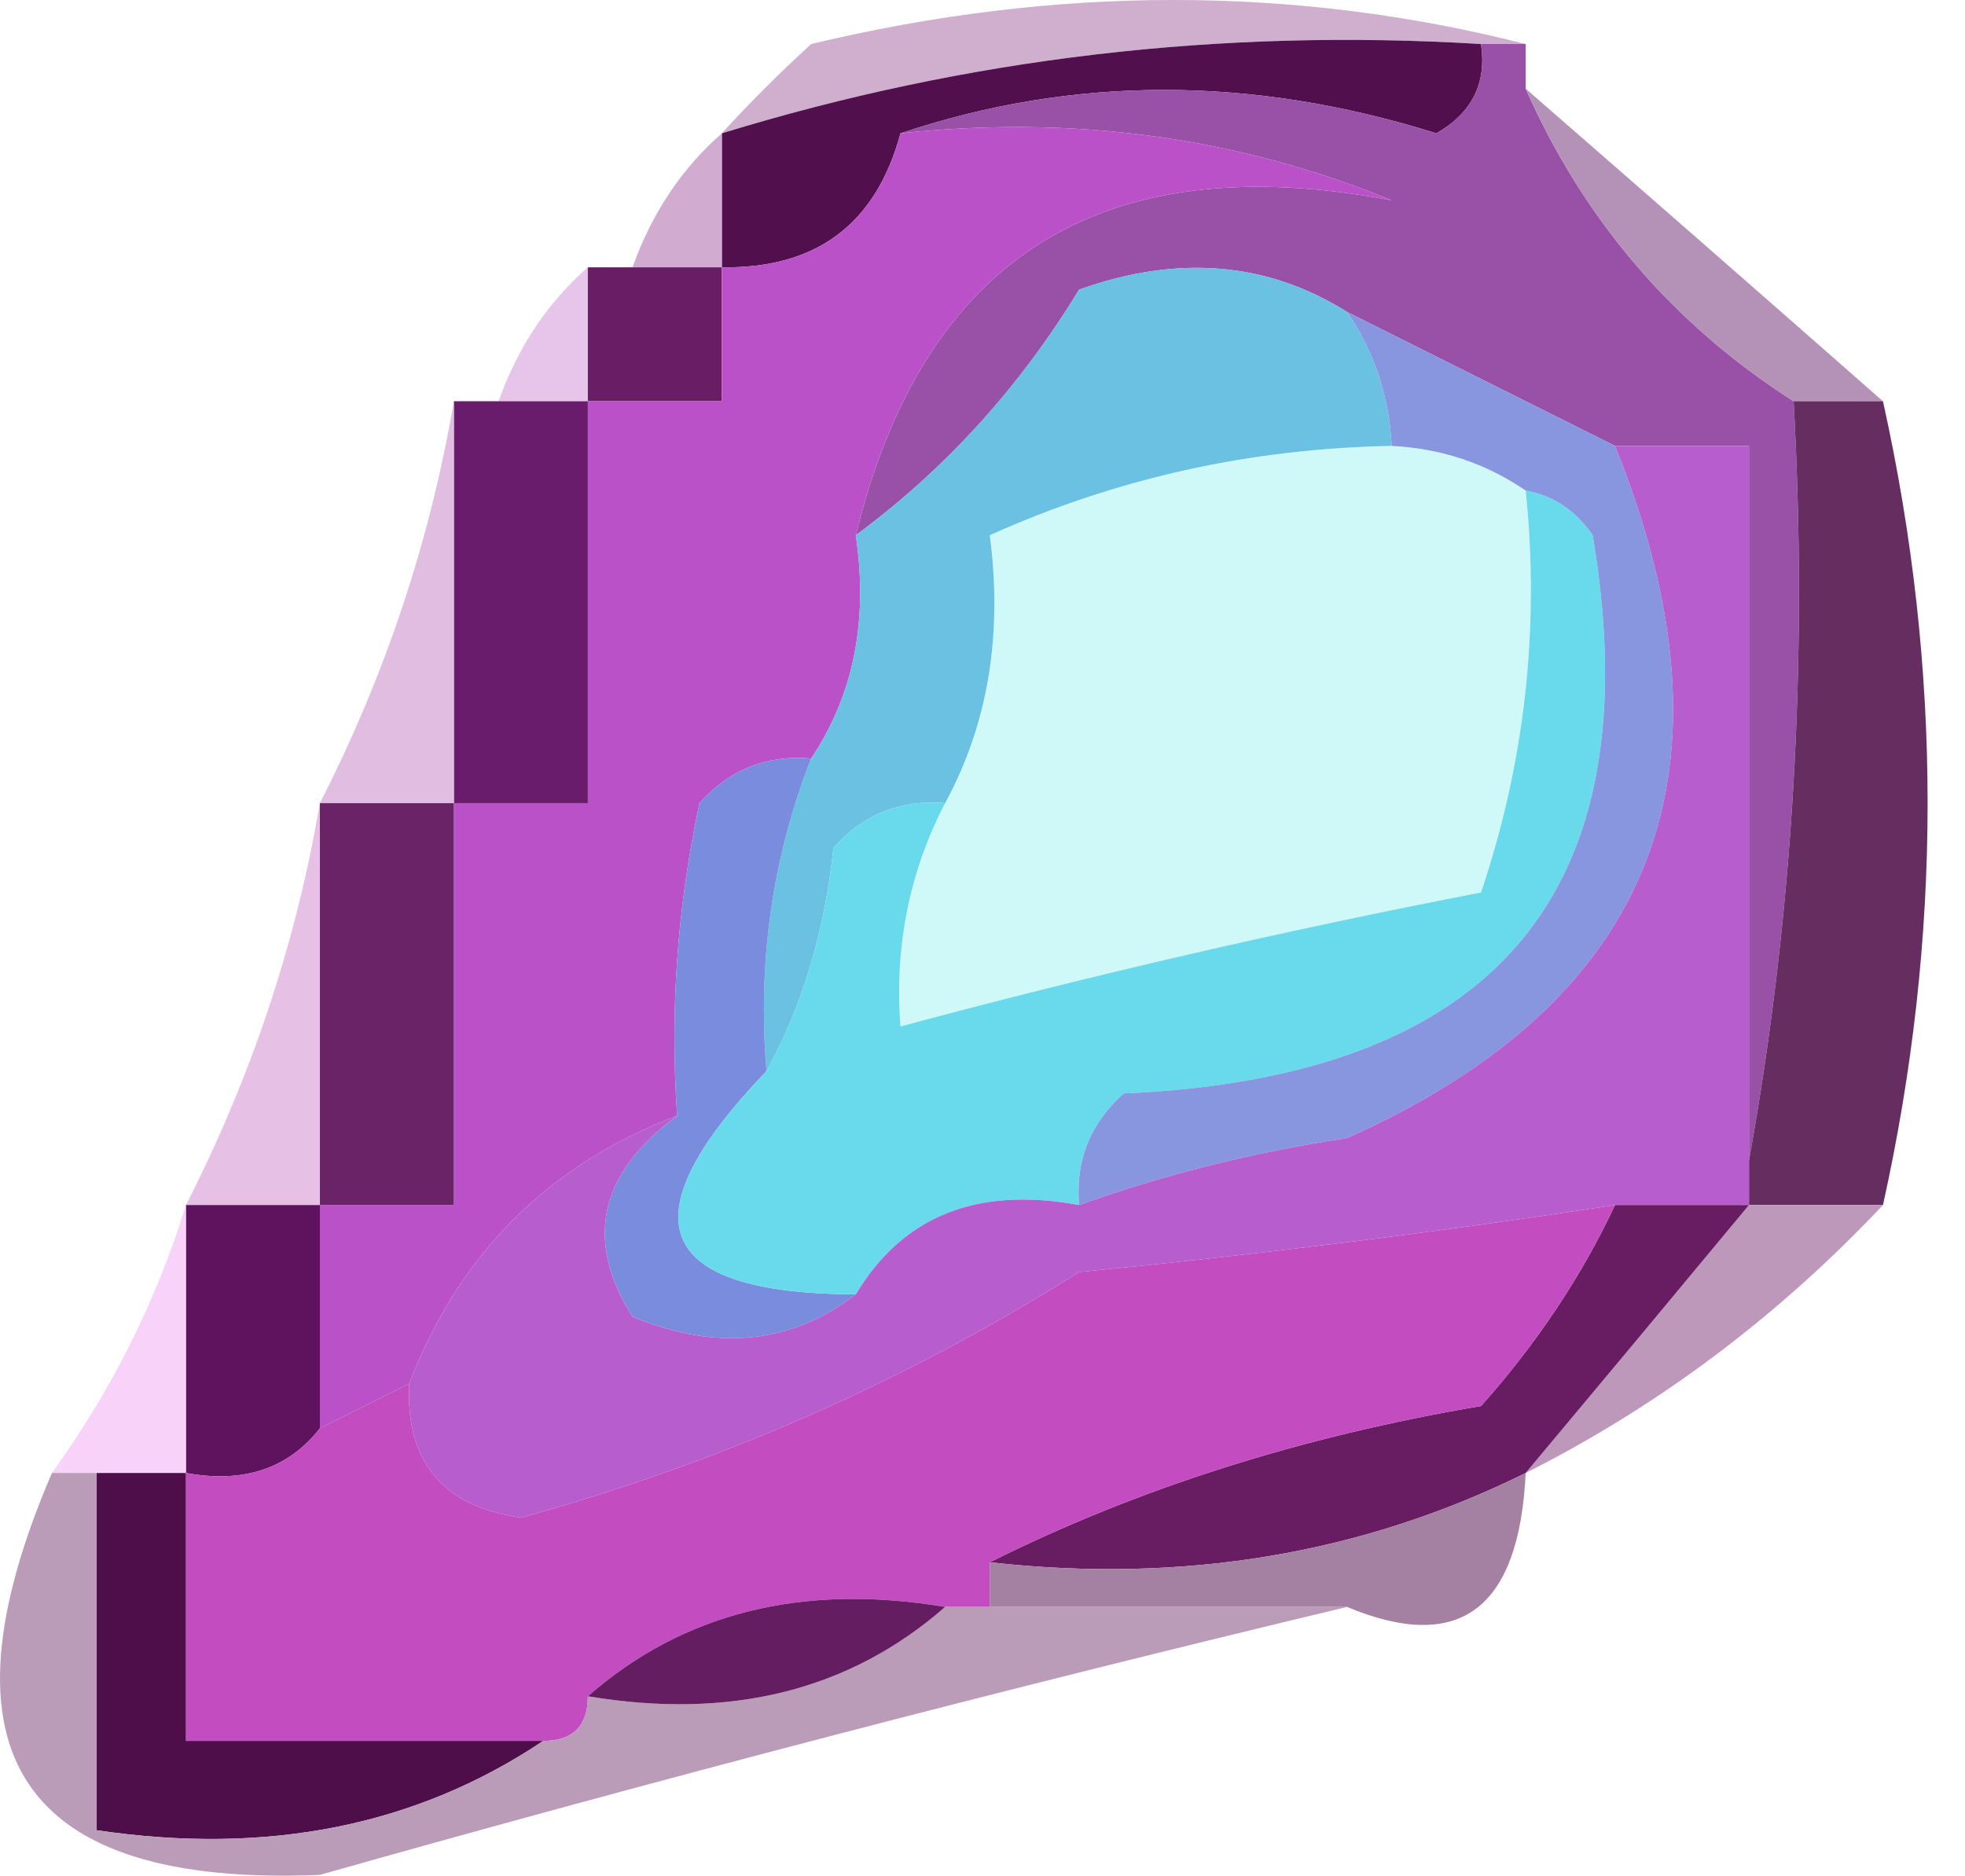
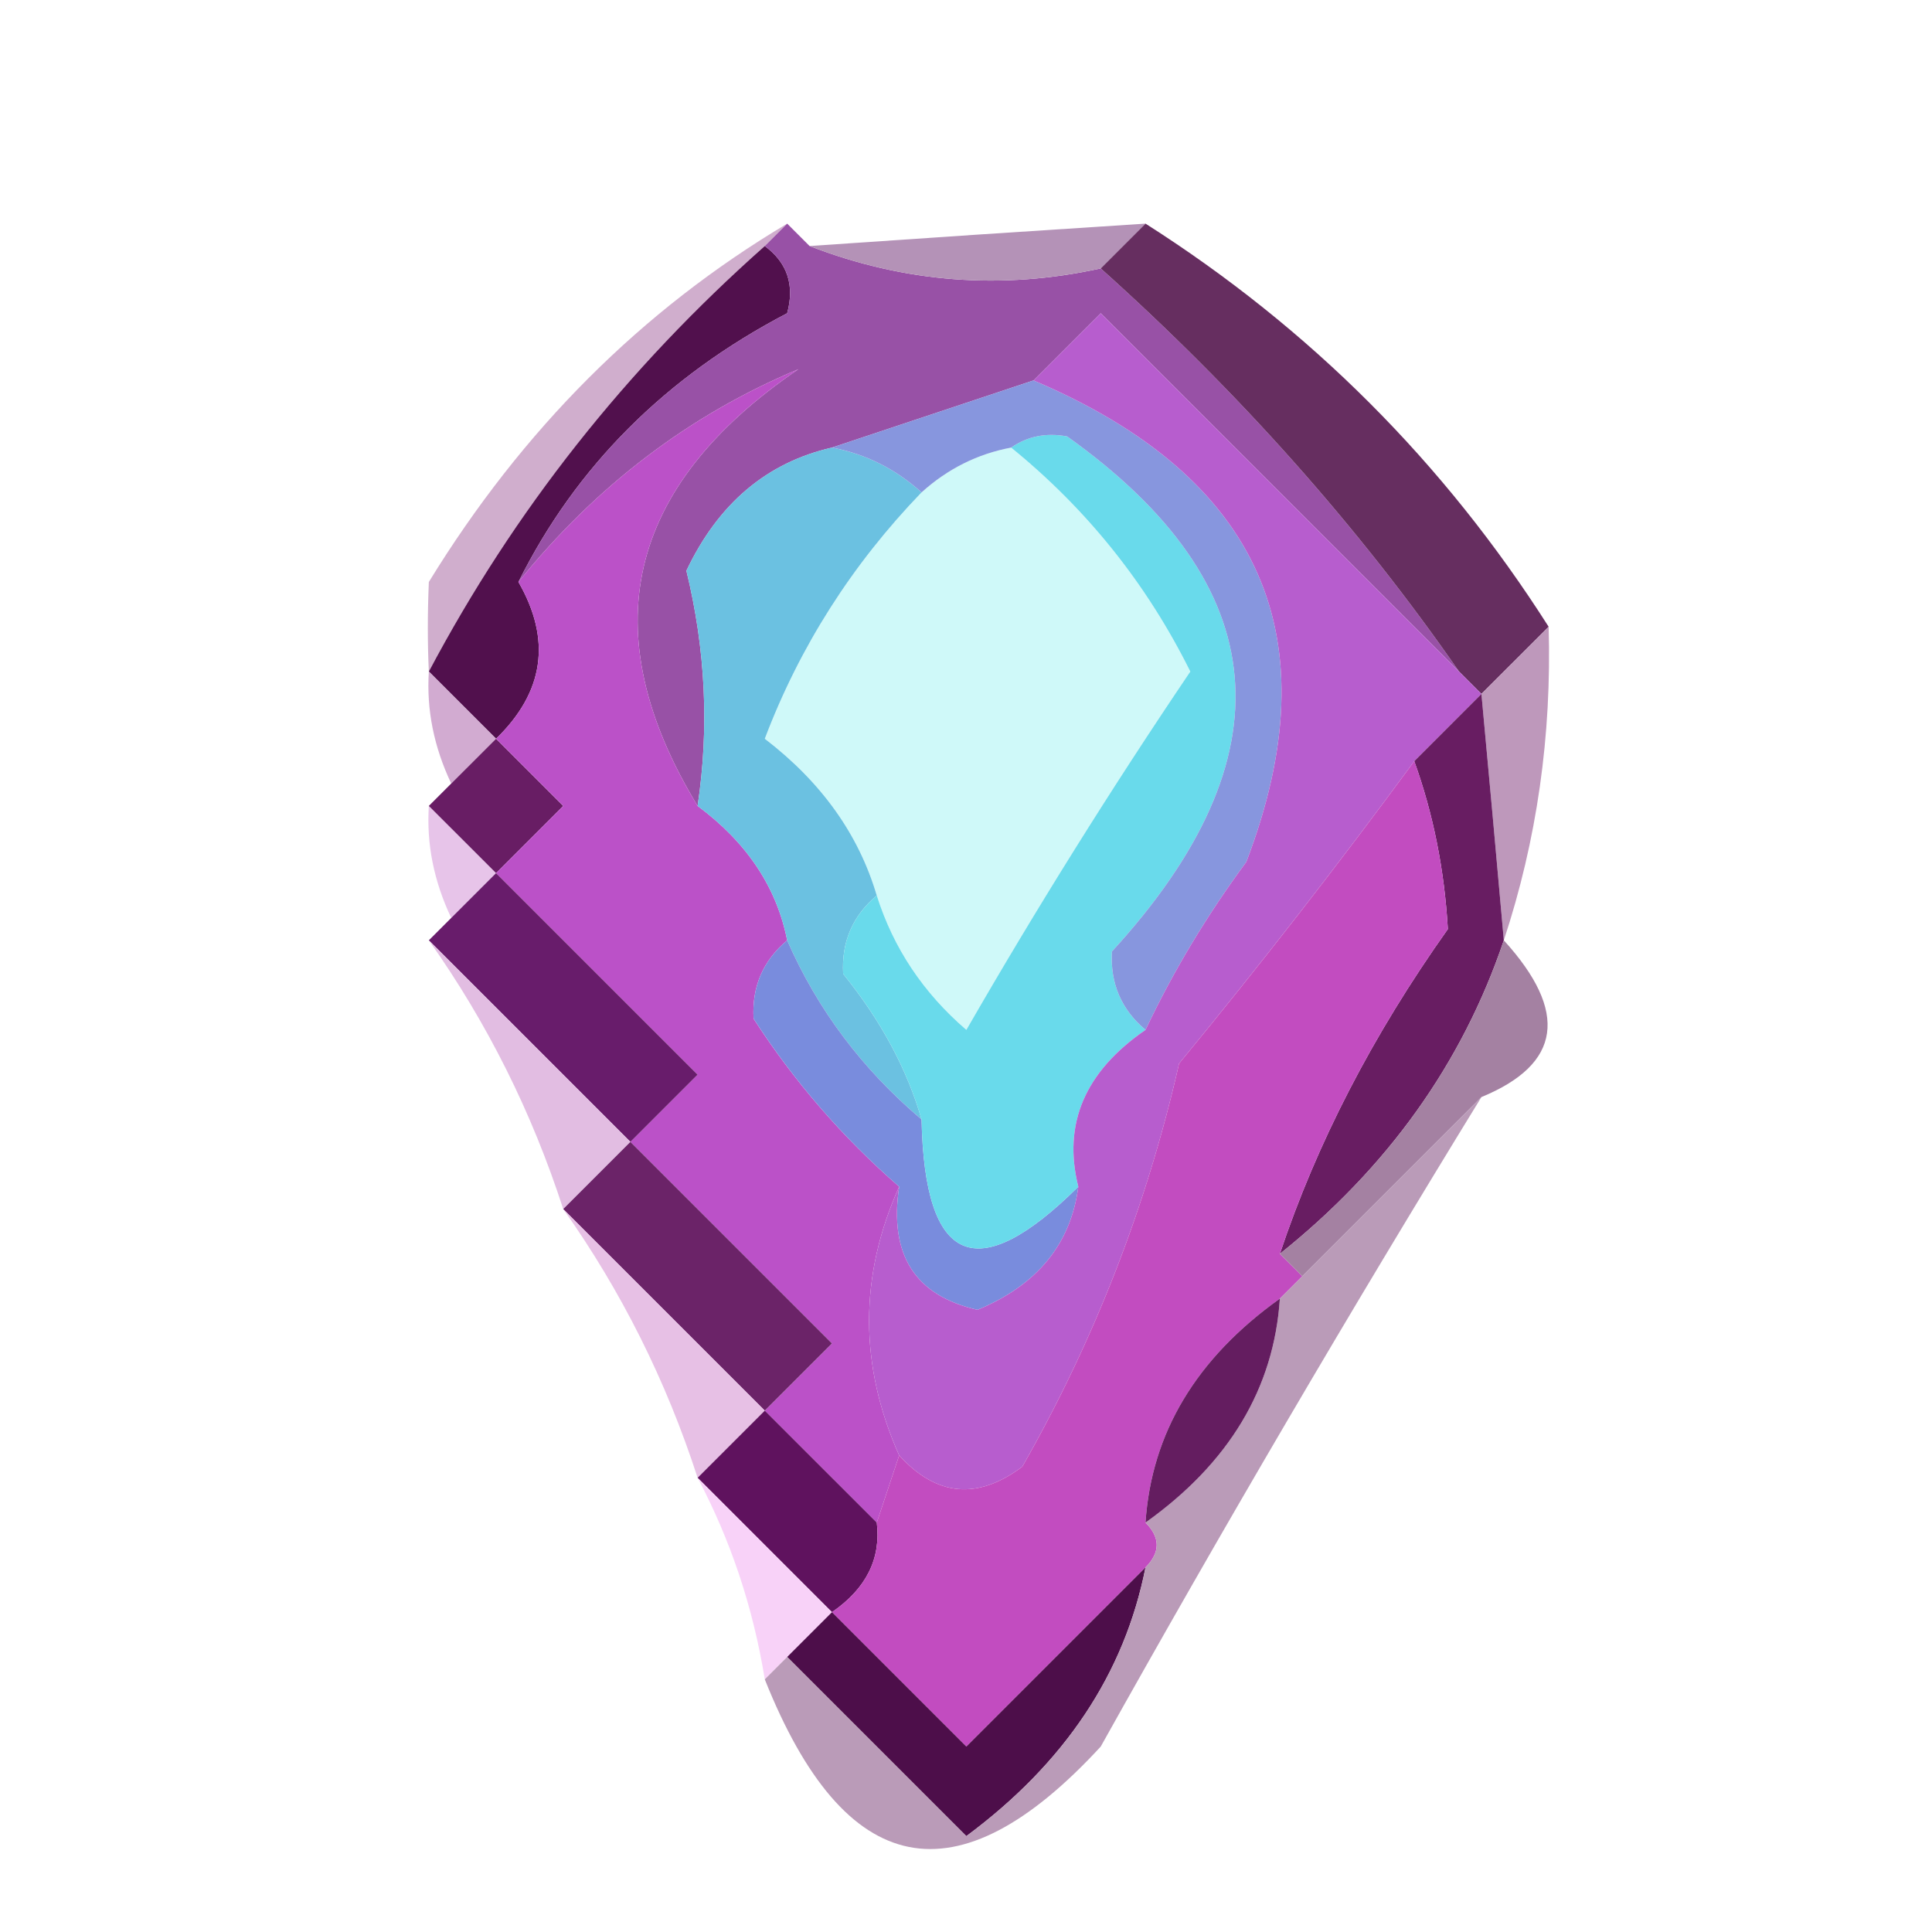
- <svg xmlns="http://www.w3.org/2000/svg" width="44" height="42" viewBox="0 0 44 42" fill="none">
-   <path fill-rule="evenodd" clip-rule="evenodd" d="M34.163 0.986C33.83 0.986 33.496 0.986 33.163 0.986C27.322 0.631 21.655 1.298 16.163 2.986C16.754 2.335 17.42 1.668 18.163 0.986C23.649 -0.329 28.983 -0.329 34.163 0.986Z" fill="#D0AECD" />
-   <path fill-rule="evenodd" clip-rule="evenodd" d="M33.163 0.986C33.294 1.862 32.961 2.529 32.163 2.986C28.032 1.69 24.032 1.69 20.163 2.986C19.615 5.018 18.282 6.018 16.163 5.986C16.163 4.986 16.163 3.986 16.163 2.986C21.655 1.298 27.322 0.631 33.163 0.986Z" fill="#51104D" />
-   <path fill-rule="evenodd" clip-rule="evenodd" d="M33.163 0.986C33.496 0.986 33.83 0.986 34.163 0.986C34.163 1.319 34.163 1.653 34.163 1.986C35.465 4.927 37.465 7.261 40.163 8.986C40.485 14.844 40.152 20.511 39.163 25.986C39.163 20.653 39.163 15.319 39.163 9.986C38.163 9.986 37.163 9.986 36.163 9.986C34.163 8.986 32.163 7.986 30.163 6.986C28.375 5.864 26.375 5.697 24.163 6.486C22.83 8.677 21.163 10.51 19.163 11.986C20.684 5.759 24.684 3.259 31.163 4.486C27.705 3.071 24.038 2.571 20.163 2.986C24.032 1.69 28.032 1.69 32.163 2.986C32.961 2.529 33.294 1.862 33.163 0.986Z" fill="#9851A6" />
-   <path fill-rule="evenodd" clip-rule="evenodd" d="M16.163 2.986C16.163 3.986 16.163 4.986 16.163 5.986C15.496 5.986 14.83 5.986 14.163 5.986C14.595 4.776 15.262 3.776 16.163 2.986Z" fill="#D2ABD1" />
-   <path fill-rule="evenodd" clip-rule="evenodd" d="M34.163 1.986C36.785 4.268 39.451 6.601 42.163 8.986C41.496 8.986 40.83 8.986 40.163 8.986C37.465 7.261 35.465 4.927 34.163 1.986Z" fill="#B492B7" />
-   <path fill-rule="evenodd" clip-rule="evenodd" d="M13.163 5.986C13.163 6.986 13.163 7.986 13.163 8.986C12.496 8.986 11.829 8.986 11.163 8.986C11.595 7.776 12.261 6.776 13.163 5.986Z" fill="#E7C4E9" />
-   <path fill-rule="evenodd" clip-rule="evenodd" d="M13.163 5.986C13.496 5.986 13.83 5.986 14.163 5.986C14.83 5.986 15.496 5.986 16.163 5.986C16.163 6.986 16.163 7.986 16.163 8.986C15.163 8.986 14.163 8.986 13.163 8.986C13.163 7.986 13.163 6.986 13.163 5.986Z" fill="#681D64" />
-   <path fill-rule="evenodd" clip-rule="evenodd" d="M20.163 2.986C24.038 2.571 27.705 3.071 31.163 4.486C24.684 3.259 20.684 5.759 19.163 11.986C19.447 13.901 19.114 15.567 18.163 16.986C17.167 16.9 16.334 17.234 15.663 17.986C15.166 20.296 15 22.629 15.163 24.986C12.277 26.082 10.277 28.082 9.163 30.986C8.496 31.319 7.829 31.653 7.163 31.986C7.163 30.319 7.163 28.653 7.163 26.986C8.163 26.986 9.163 26.986 10.163 26.986C10.163 23.986 10.163 20.986 10.163 17.986C11.163 17.986 12.163 17.986 13.163 17.986C13.163 14.986 13.163 11.986 13.163 8.986C14.163 8.986 15.163 8.986 16.163 8.986C16.163 7.986 16.163 6.986 16.163 5.986C18.282 6.018 19.615 5.018 20.163 2.986Z" fill="#BB51C8" />
-   <path fill-rule="evenodd" clip-rule="evenodd" d="M31.163 9.986C32.272 10.043 33.272 10.376 34.163 10.986C34.48 14.058 34.147 17.058 33.163 19.986C28.774 20.834 24.44 21.834 20.163 22.986C20.029 21.194 20.362 19.528 21.163 17.986C22.124 16.221 22.458 14.221 22.163 11.986C24.999 10.71 27.999 10.044 31.163 9.986Z" fill="#CFF9F9" />
-   <path fill-rule="evenodd" clip-rule="evenodd" d="M10.163 8.986C10.496 8.986 10.829 8.986 11.163 8.986C11.829 8.986 12.496 8.986 13.163 8.986C13.163 11.986 13.163 14.986 13.163 17.986C12.163 17.986 11.163 17.986 10.163 17.986C10.163 14.986 10.163 11.986 10.163 8.986Z" fill="#681C6B" />
-   <path fill-rule="evenodd" clip-rule="evenodd" d="M10.163 8.986C10.163 11.986 10.163 14.986 10.163 17.986C9.163 17.986 8.163 17.986 7.163 17.986C8.627 15.12 9.627 12.12 10.163 8.986Z" fill="#E2BDE2" />
-   <path fill-rule="evenodd" clip-rule="evenodd" d="M40.163 8.986C40.83 8.986 41.496 8.986 42.163 8.986C43.496 14.986 43.496 20.986 42.163 26.986C41.163 26.986 40.163 26.986 39.163 26.986C39.163 26.653 39.163 26.319 39.163 25.986C40.152 20.511 40.485 14.844 40.163 8.986Z" fill="#662E60" />
-   <path fill-rule="evenodd" clip-rule="evenodd" d="M30.163 6.986C30.773 7.877 31.105 8.877 31.163 9.986C27.998 10.044 24.998 10.71 22.163 11.986C22.457 14.221 22.123 16.221 21.163 17.986C20.166 17.9 19.334 18.234 18.663 18.986C18.465 20.868 17.965 22.534 17.163 23.986C16.96 21.536 17.294 19.203 18.163 16.986C19.113 15.567 19.447 13.901 19.163 11.986C21.163 10.51 22.829 8.677 24.163 6.486C26.375 5.697 28.375 5.864 30.163 6.986Z" fill="#6BC1E1" />
-   <path fill-rule="evenodd" clip-rule="evenodd" d="M18.163 16.986C17.294 19.203 16.961 21.536 17.163 23.986C13.981 27.303 14.648 28.969 19.163 28.986C17.717 30.099 16.05 30.266 14.163 29.486C13.081 27.775 13.415 26.275 15.163 24.986C15 22.629 15.166 20.296 15.663 17.986C16.334 17.234 17.167 16.9 18.163 16.986Z" fill="#798CDD" />
-   <path fill-rule="evenodd" clip-rule="evenodd" d="M34.163 10.986C34.78 11.097 35.28 11.43 35.663 11.986C37.001 19.955 33.501 24.122 25.163 24.486C24.411 25.157 24.077 25.99 24.163 26.986C21.882 26.563 20.215 27.23 19.163 28.986C14.648 28.969 13.981 27.303 17.163 23.986C17.965 22.534 18.465 20.868 18.663 18.986C19.334 18.234 20.167 17.9 21.163 17.986C20.362 19.528 20.029 21.194 20.163 22.986C24.44 21.834 28.774 20.834 33.163 19.986C34.147 17.058 34.48 14.058 34.163 10.986Z" fill="#69DAEB" />
-   <path fill-rule="evenodd" clip-rule="evenodd" d="M30.163 6.986C32.163 7.986 34.163 8.986 36.163 9.986C39.085 17.229 37.085 22.396 30.163 25.486C28.077 25.801 26.077 26.301 24.163 26.986C24.077 25.99 24.411 25.157 25.163 24.486C33.501 24.122 37.001 19.955 35.663 11.986C35.28 11.43 34.78 11.097 34.163 10.986C33.272 10.376 32.272 10.043 31.163 9.986C31.106 8.877 30.773 7.877 30.163 6.986Z" fill="#8796DE" />
-   <path fill-rule="evenodd" clip-rule="evenodd" d="M7.163 17.986C8.163 17.986 9.163 17.986 10.163 17.986C10.163 20.986 10.163 23.986 10.163 26.986C9.163 26.986 8.163 26.986 7.163 26.986C7.163 23.986 7.163 20.986 7.163 17.986Z" fill="#6B2368" />
-   <path fill-rule="evenodd" clip-rule="evenodd" d="M7.163 17.986C7.163 20.986 7.163 23.986 7.163 26.986C6.163 26.986 5.163 26.986 4.163 26.986C5.628 24.12 6.628 21.12 7.163 17.986Z" fill="#E7C0E5" />
-   <path fill-rule="evenodd" clip-rule="evenodd" d="M36.163 9.986C37.163 9.986 38.163 9.986 39.163 9.986C39.163 15.319 39.163 20.653 39.163 25.986C39.163 26.319 39.163 26.653 39.163 26.986C38.163 26.986 37.163 26.986 36.163 26.986C32.191 27.594 28.191 28.094 24.163 28.486C20.277 30.932 16.11 32.765 11.662 33.986C9.913 33.738 9.08 32.738 9.163 30.986C10.277 28.082 12.277 26.082 15.162 24.986C13.415 26.275 13.081 27.775 14.162 29.486C16.049 30.266 17.716 30.099 19.163 28.986C20.215 27.23 21.881 26.563 24.163 26.986C26.076 26.301 28.076 25.801 30.163 25.486C37.084 22.396 39.084 17.229 36.163 9.986Z" fill="#B75DCE" />
-   <path fill-rule="evenodd" clip-rule="evenodd" d="M4.163 26.986C5.163 26.986 6.163 26.986 7.163 26.986C7.163 28.653 7.163 30.319 7.163 31.986C6.454 32.89 5.454 33.223 4.163 32.986C4.163 30.986 4.163 28.986 4.163 26.986Z" fill="#5F125E" />
-   <path fill-rule="evenodd" clip-rule="evenodd" d="M39.163 26.986C40.163 26.986 41.163 26.986 42.163 26.986C39.802 29.489 37.135 31.489 34.163 32.986C35.853 30.967 37.519 28.967 39.163 26.986Z" fill="#BE98BB" />
-   <path fill-rule="evenodd" clip-rule="evenodd" d="M4.163 26.986C4.163 28.986 4.163 30.986 4.163 32.986C3.496 32.986 2.829 32.986 2.163 32.986C1.829 32.986 1.496 32.986 1.163 32.986C2.505 31.125 3.505 29.125 4.163 26.986Z" fill="#F8D2F8" />
-   <path fill-rule="evenodd" clip-rule="evenodd" d="M36.163 26.986C37.163 26.986 38.163 26.986 39.163 26.986C37.519 28.967 35.853 30.967 34.163 32.986C30.49 34.804 26.49 35.47 22.163 34.986C25.458 33.338 29.124 32.171 33.163 31.486C34.411 30.086 35.411 28.586 36.163 26.986Z" fill="#681D62" />
-   <path fill-rule="evenodd" clip-rule="evenodd" d="M36.163 26.986C35.411 28.586 34.411 30.086 33.163 31.486C29.124 32.171 25.458 33.338 22.163 34.986C22.163 35.319 22.163 35.653 22.163 35.986C21.83 35.986 21.496 35.986 21.163 35.986C17.965 35.45 15.298 36.117 13.163 37.986C13.163 38.653 12.829 38.986 12.163 38.986C9.496 38.986 6.829 38.986 4.163 38.986C4.163 36.986 4.163 34.986 4.163 32.986C5.454 33.223 6.454 32.89 7.163 31.986C7.829 31.653 8.496 31.319 9.163 30.986C9.08 32.738 9.914 33.738 11.663 33.986C16.111 32.765 20.278 30.932 24.163 28.486C28.191 28.094 32.191 27.594 36.163 26.986Z" fill="#C24CC0" />
-   <path fill-rule="evenodd" clip-rule="evenodd" d="M34.163 32.986C34.017 36.036 32.683 37.036 30.163 35.986C27.496 35.986 24.83 35.986 22.163 35.986C22.163 35.653 22.163 35.319 22.163 34.986C26.49 35.47 30.49 34.804 34.163 32.986Z" fill="#A481A2" />
-   <path fill-rule="evenodd" clip-rule="evenodd" d="M2.163 32.986C2.829 32.986 3.496 32.986 4.163 32.986C4.163 34.986 4.163 36.986 4.163 38.986C6.829 38.986 9.496 38.986 12.163 38.986C9.325 40.888 5.992 41.555 2.163 40.986C2.163 38.319 2.163 35.653 2.163 32.986Z" fill="#4D0E4A" />
-   <path fill-rule="evenodd" clip-rule="evenodd" d="M1.163 32.986C1.496 32.986 1.829 32.986 2.163 32.986C2.163 35.653 2.163 38.319 2.163 40.986C5.992 41.555 9.325 40.888 12.163 38.986C12.829 38.986 13.163 38.653 13.163 37.986C16.361 38.522 19.028 37.855 21.163 35.986C21.496 35.986 21.83 35.986 22.163 35.986C24.83 35.986 27.496 35.986 30.163 35.986C22.414 37.84 14.747 39.84 7.163 41.986C0.464 42.264 -1.536 39.264 1.163 32.986Z" fill="#BA9BB8" />
-   <path fill-rule="evenodd" clip-rule="evenodd" d="M21.163 35.986C19.028 37.855 16.361 38.522 13.163 37.986C15.298 36.117 17.965 35.45 21.163 35.986Z" fill="#641D60" />
+ <svg xmlns="http://www.w3.org/2000/svg" width="61" height="61" viewBox="0 0 61 61" fill="none">
+   <path fill-rule="evenodd" clip-rule="evenodd" d="M24.854 7.061C24.619 7.297 24.382 7.533 24.147 7.768C19.766 11.647 16.23 16.126 13.54 21.203C13.498 20.325 13.497 19.383 13.54 18.375C16.49 13.566 20.261 9.794 24.854 7.061Z" fill="#D0AECD" />
+   <path fill-rule="evenodd" clip-rule="evenodd" d="M24.147 7.768C24.859 8.295 25.095 9.002 24.854 9.89C21.017 11.894 18.188 14.723 16.369 18.375C17.418 20.199 17.183 21.849 15.662 23.325C14.954 22.618 14.247 21.91 13.54 21.203C16.23 16.126 19.766 11.648 24.147 7.768Z" fill="#51104D" />
+   <path fill-rule="evenodd" clip-rule="evenodd" d="M24.147 7.768C24.382 7.533 24.619 7.297 24.854 7.061C25.09 7.297 25.326 7.533 25.561 7.768C28.561 8.927 31.626 9.163 34.754 8.475C39.123 12.39 42.895 16.633 46.067 21.203C42.296 17.432 38.525 13.661 34.754 9.89C34.046 10.597 33.339 11.304 32.632 12.011C30.511 12.718 28.39 13.425 26.268 14.132C24.211 14.603 22.678 15.899 21.672 18.021C22.279 20.513 22.396 22.988 22.026 25.446C18.698 19.967 19.759 15.371 25.208 11.657C21.762 13.102 18.815 15.341 16.369 18.375C18.188 14.723 21.017 11.894 24.854 9.89C25.095 9.002 24.859 8.295 24.147 7.768Z" fill="#9851A6" />
+   <path fill-rule="evenodd" clip-rule="evenodd" d="M13.54 21.203C14.247 21.91 14.954 22.618 15.662 23.325C15.19 23.796 14.719 24.267 14.247 24.739C13.697 23.578 13.462 22.399 13.54 21.203Z" fill="#D2ABD1" />
+   <path fill-rule="evenodd" clip-rule="evenodd" d="M25.561 7.768C29.029 7.528 32.564 7.292 36.168 7.061C35.696 7.533 35.225 8.004 34.754 8.475C31.626 9.163 28.561 8.927 25.561 7.768Z" fill="#B492B7" />
+   <path fill-rule="evenodd" clip-rule="evenodd" d="M13.54 25.446C14.247 26.153 14.954 26.86 15.662 27.567C15.19 28.039 14.719 28.51 14.247 28.982C13.697 27.82 13.462 26.642 13.54 25.446Z" fill="#E7C4E9" />
+   <path fill-rule="evenodd" clip-rule="evenodd" d="M13.54 25.446C13.776 25.21 14.012 24.974 14.247 24.739C14.719 24.267 15.19 23.796 15.662 23.325C16.369 24.032 17.076 24.739 17.783 25.446C17.076 26.153 16.369 26.86 15.662 27.567C14.954 26.86 14.247 26.153 13.54 25.446Z" fill="#681D64" />
+   <path fill-rule="evenodd" clip-rule="evenodd" d="M16.369 18.375C18.815 15.341 21.762 13.102 25.208 11.657C19.759 15.371 18.698 19.967 22.026 25.446C23.581 26.599 24.523 28.013 24.854 29.689C24.089 30.332 23.736 31.157 23.793 32.163C25.075 34.148 26.608 35.916 28.39 37.467C27.124 40.282 27.124 43.111 28.39 45.952C28.154 46.659 27.918 47.367 27.683 48.073C26.504 46.895 25.326 45.717 24.147 44.538C24.854 43.831 25.561 43.124 26.268 42.417C24.147 40.295 22.026 38.174 19.904 36.053C20.611 35.346 21.319 34.638 22.026 33.931C19.904 31.81 17.783 29.689 15.662 27.567C16.369 26.86 17.076 26.153 17.783 25.446C17.076 24.739 16.369 24.032 15.662 23.325C17.183 21.849 17.418 20.199 16.369 18.375Z" fill="#BB51C8" />
+   <path fill-rule="evenodd" clip-rule="evenodd" d="M29.097 15.546C29.921 14.803 30.864 14.331 31.925 14.132C34.322 16.08 36.207 18.437 37.582 21.203C35.078 24.907 32.721 28.678 30.511 32.517C29.149 31.345 28.206 29.931 27.682 28.274C27.114 26.347 25.936 24.697 24.147 23.325C25.25 20.417 26.9 17.825 29.097 15.546Z" fill="#CFF9F9" />
+   <path fill-rule="evenodd" clip-rule="evenodd" d="M13.54 29.689C13.776 29.453 14.012 29.217 14.247 28.982C14.719 28.51 15.19 28.039 15.662 27.567C17.783 29.689 19.904 31.81 22.026 33.931C21.319 34.638 20.611 35.346 19.904 36.053C17.783 33.931 15.662 31.81 13.54 29.689Z" fill="#681C6B" />
+   <path fill-rule="evenodd" clip-rule="evenodd" d="M13.54 29.689C15.662 31.81 17.783 33.931 19.904 36.053C19.197 36.76 18.49 37.467 17.783 38.174C16.792 35.111 15.378 32.283 13.54 29.689Z" fill="#E2BDE2" />
+   <path fill-rule="evenodd" clip-rule="evenodd" d="M34.754 8.475C35.225 8.004 35.696 7.533 36.168 7.061C41.353 10.361 45.596 14.604 48.896 19.789C48.188 20.496 47.481 21.203 46.774 21.91C46.539 21.675 46.303 21.439 46.067 21.203C42.895 16.633 39.123 12.39 34.754 8.475Z" fill="#662E60" />
+   <path fill-rule="evenodd" clip-rule="evenodd" d="M26.268 14.132C27.33 14.331 28.272 14.803 29.097 15.546C26.9 17.825 25.25 20.417 24.147 23.325C25.936 24.696 27.114 26.347 27.682 28.274C26.917 28.918 26.564 29.743 26.622 30.749C27.812 32.22 28.637 33.752 29.097 35.345C27.221 33.756 25.807 31.871 24.854 29.689C24.523 28.013 23.581 26.599 22.026 25.446C22.396 22.988 22.279 20.513 21.672 18.021C22.678 15.899 24.21 14.603 26.268 14.132Z" fill="#6BC1E1" />
+   <path fill-rule="evenodd" clip-rule="evenodd" d="M24.854 29.689C25.807 31.871 27.221 33.756 29.097 35.346C29.192 39.941 30.842 40.647 34.047 37.467C33.811 39.276 32.75 40.573 30.864 41.356C28.89 40.911 28.065 39.614 28.39 37.467C26.608 35.915 25.076 34.148 23.794 32.163C23.736 31.157 24.089 30.332 24.854 29.689Z" fill="#798CDD" />
+   <path fill-rule="evenodd" clip-rule="evenodd" d="M31.925 14.132C32.44 13.774 33.029 13.656 33.693 13.779C40.274 18.468 40.745 23.889 35.107 30.042C35.05 31.048 35.403 31.874 36.168 32.517C34.256 33.831 33.549 35.481 34.046 37.467C30.842 40.647 29.192 39.941 29.097 35.346C28.637 33.752 27.813 32.22 26.622 30.749C26.564 29.743 26.917 28.918 27.683 28.274C28.206 29.931 29.149 31.345 30.511 32.517C32.721 28.678 35.078 24.907 37.582 21.203C36.207 18.437 34.322 16.08 31.925 14.132Z" fill="#69DAEB" />
+   <path fill-rule="evenodd" clip-rule="evenodd" d="M26.268 14.132C28.39 13.425 30.511 12.718 32.632 12.011C39.82 15.066 42.059 20.134 39.35 27.214C38.097 28.912 37.037 30.679 36.168 32.517C35.403 31.874 35.05 31.048 35.107 30.042C40.745 23.889 40.274 18.468 33.693 13.779C33.029 13.656 32.44 13.774 31.925 14.132C30.864 14.331 29.921 14.803 29.097 15.546C28.272 14.803 27.33 14.331 26.268 14.132Z" fill="#8796DE" />
+   <path fill-rule="evenodd" clip-rule="evenodd" d="M17.783 38.174C18.49 37.467 19.197 36.76 19.904 36.053C22.026 38.174 24.147 40.295 26.268 42.417C25.561 43.124 24.854 43.831 24.147 44.538C22.026 42.417 19.904 40.295 17.783 38.174Z" fill="#6B2368" />
+   <path fill-rule="evenodd" clip-rule="evenodd" d="M17.783 38.174C19.904 40.295 22.026 42.417 24.147 44.538C23.44 45.245 22.733 45.952 22.026 46.659C21.035 43.597 19.621 40.768 17.783 38.174Z" fill="#E7C0E5" />
+   <path fill-rule="evenodd" clip-rule="evenodd" d="M32.632 12.011C33.339 11.304 34.046 10.597 34.754 9.89C38.525 13.661 42.296 17.432 46.067 21.203C46.303 21.439 46.539 21.675 46.774 21.91C46.067 22.618 45.36 23.325 44.653 24.032C42.274 27.27 39.799 30.452 37.228 33.578C36.211 38.054 34.56 42.297 32.279 46.306C30.866 47.367 29.57 47.249 28.39 45.952C27.124 43.111 27.124 40.282 28.39 37.467C28.065 39.614 28.89 40.911 30.864 41.356C32.75 40.573 33.811 39.276 34.046 37.467C33.549 35.481 34.256 33.831 36.168 32.517C37.037 30.679 38.097 28.912 39.35 27.214C42.059 20.134 39.82 15.066 32.632 12.011Z" fill="#B75DCE" />
+   <path fill-rule="evenodd" clip-rule="evenodd" d="M22.026 46.659C22.733 45.952 23.44 45.245 24.147 44.538C25.326 45.717 26.504 46.895 27.683 48.073C27.82 49.214 27.349 50.157 26.268 50.902C24.854 49.488 23.44 48.073 22.026 46.659Z" fill="#5F125E" />
+   <path fill-rule="evenodd" clip-rule="evenodd" d="M46.774 21.91C47.481 21.203 48.188 20.496 48.896 19.789C48.996 23.229 48.524 26.529 47.481 29.689C47.249 27.066 47.013 24.474 46.774 21.91Z" fill="#BE98BB" />
+   <path fill-rule="evenodd" clip-rule="evenodd" d="M22.026 46.659C23.44 48.073 24.854 49.488 26.268 50.902C25.797 51.373 25.326 51.845 24.854 52.316C24.618 52.552 24.383 52.788 24.147 53.023C23.78 50.758 23.073 48.637 22.026 46.659Z" fill="#F8D2F8" />
+   <path fill-rule="evenodd" clip-rule="evenodd" d="M44.653 24.032C45.36 23.325 46.067 22.618 46.774 21.91C47.013 24.474 47.249 27.066 47.481 29.689C46.17 33.571 43.812 36.871 40.41 39.588C41.575 36.093 43.342 32.675 45.714 29.335C45.606 27.463 45.253 25.695 44.653 24.032Z" fill="#681D62" />
+   <path fill-rule="evenodd" clip-rule="evenodd" d="M44.653 24.032C45.253 25.695 45.606 27.463 45.714 29.335C43.342 32.675 41.575 36.093 40.41 39.588C40.646 39.824 40.882 40.06 41.117 40.295C40.882 40.531 40.646 40.767 40.41 41.002C37.77 42.885 36.356 45.242 36.168 48.073C36.639 48.545 36.639 49.016 36.168 49.488C34.282 51.373 32.397 53.259 30.511 55.145C29.097 53.73 27.683 52.316 26.268 50.902C27.349 50.157 27.82 49.214 27.683 48.073C27.919 47.367 28.154 46.659 28.39 45.952C29.57 47.249 30.866 47.367 32.279 46.306C34.56 42.297 36.211 38.054 37.228 33.578C39.8 30.452 42.274 27.27 44.653 24.032Z" fill="#C24CC0" />
+   <path fill-rule="evenodd" clip-rule="evenodd" d="M47.481 29.689C49.535 31.949 49.299 33.599 46.774 34.638C44.889 36.524 43.003 38.409 41.117 40.295C40.882 40.06 40.646 39.824 40.41 39.588C43.812 36.871 46.17 33.571 47.481 29.689Z" fill="#A481A2" />
+   <path fill-rule="evenodd" clip-rule="evenodd" d="M24.854 52.316C25.325 51.845 25.797 51.373 26.268 50.902C27.682 52.316 29.097 53.73 30.511 55.145C32.397 53.259 34.282 51.373 36.168 49.488C35.506 52.839 33.621 55.667 30.511 57.973C28.625 56.087 26.74 54.202 24.854 52.316Z" fill="#4D0E4A" />
+   <path fill-rule="evenodd" clip-rule="evenodd" d="M24.147 53.023C24.383 52.788 24.618 52.552 24.854 52.316C26.74 54.202 28.625 56.087 30.511 57.973C33.621 55.667 35.506 52.839 36.168 49.488C36.639 49.016 36.639 48.545 36.168 48.073C38.808 46.191 40.222 43.834 40.41 41.002C40.646 40.767 40.882 40.531 41.117 40.295C43.003 38.409 44.888 36.524 46.774 34.638C42.606 41.429 38.599 48.264 34.754 55.145C30.213 60.078 26.678 59.371 24.147 53.023Z" fill="#BA9BB8" />
+   <path fill-rule="evenodd" clip-rule="evenodd" d="M40.41 41.002C40.222 43.834 38.808 46.191 36.168 48.073C36.356 45.242 37.77 42.885 40.41 41.002Z" fill="#641D60" />
</svg>
